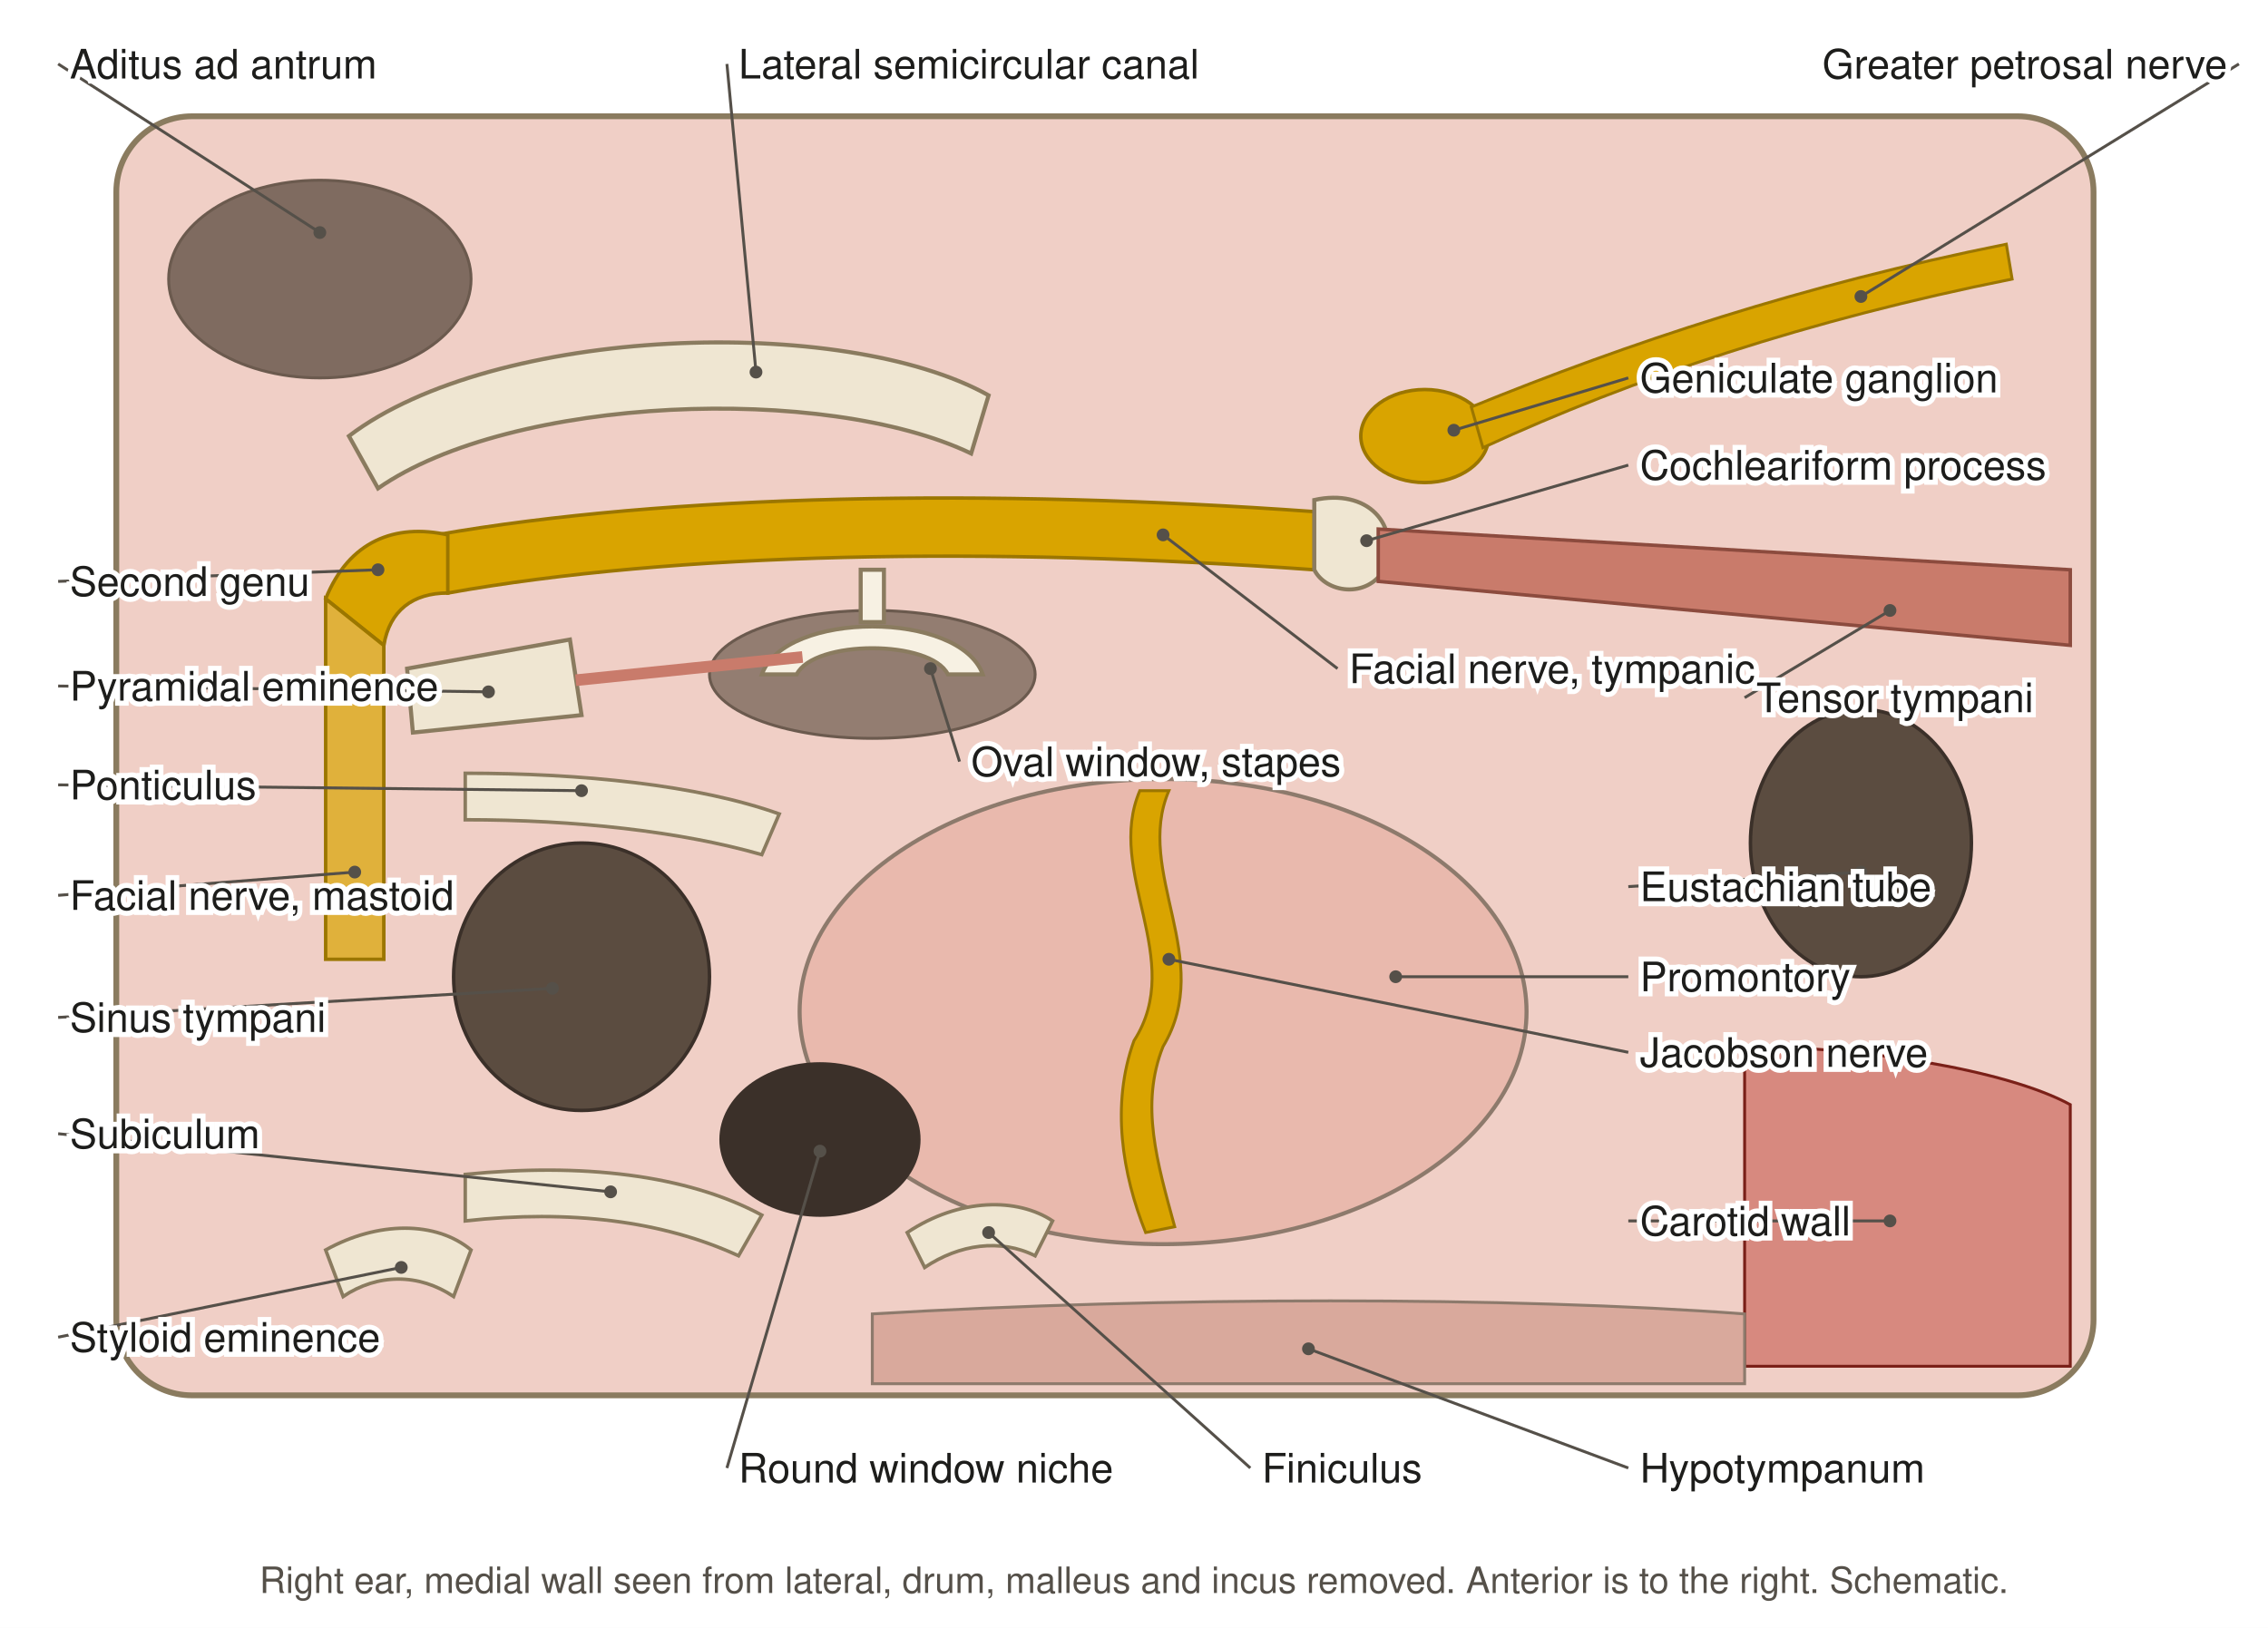
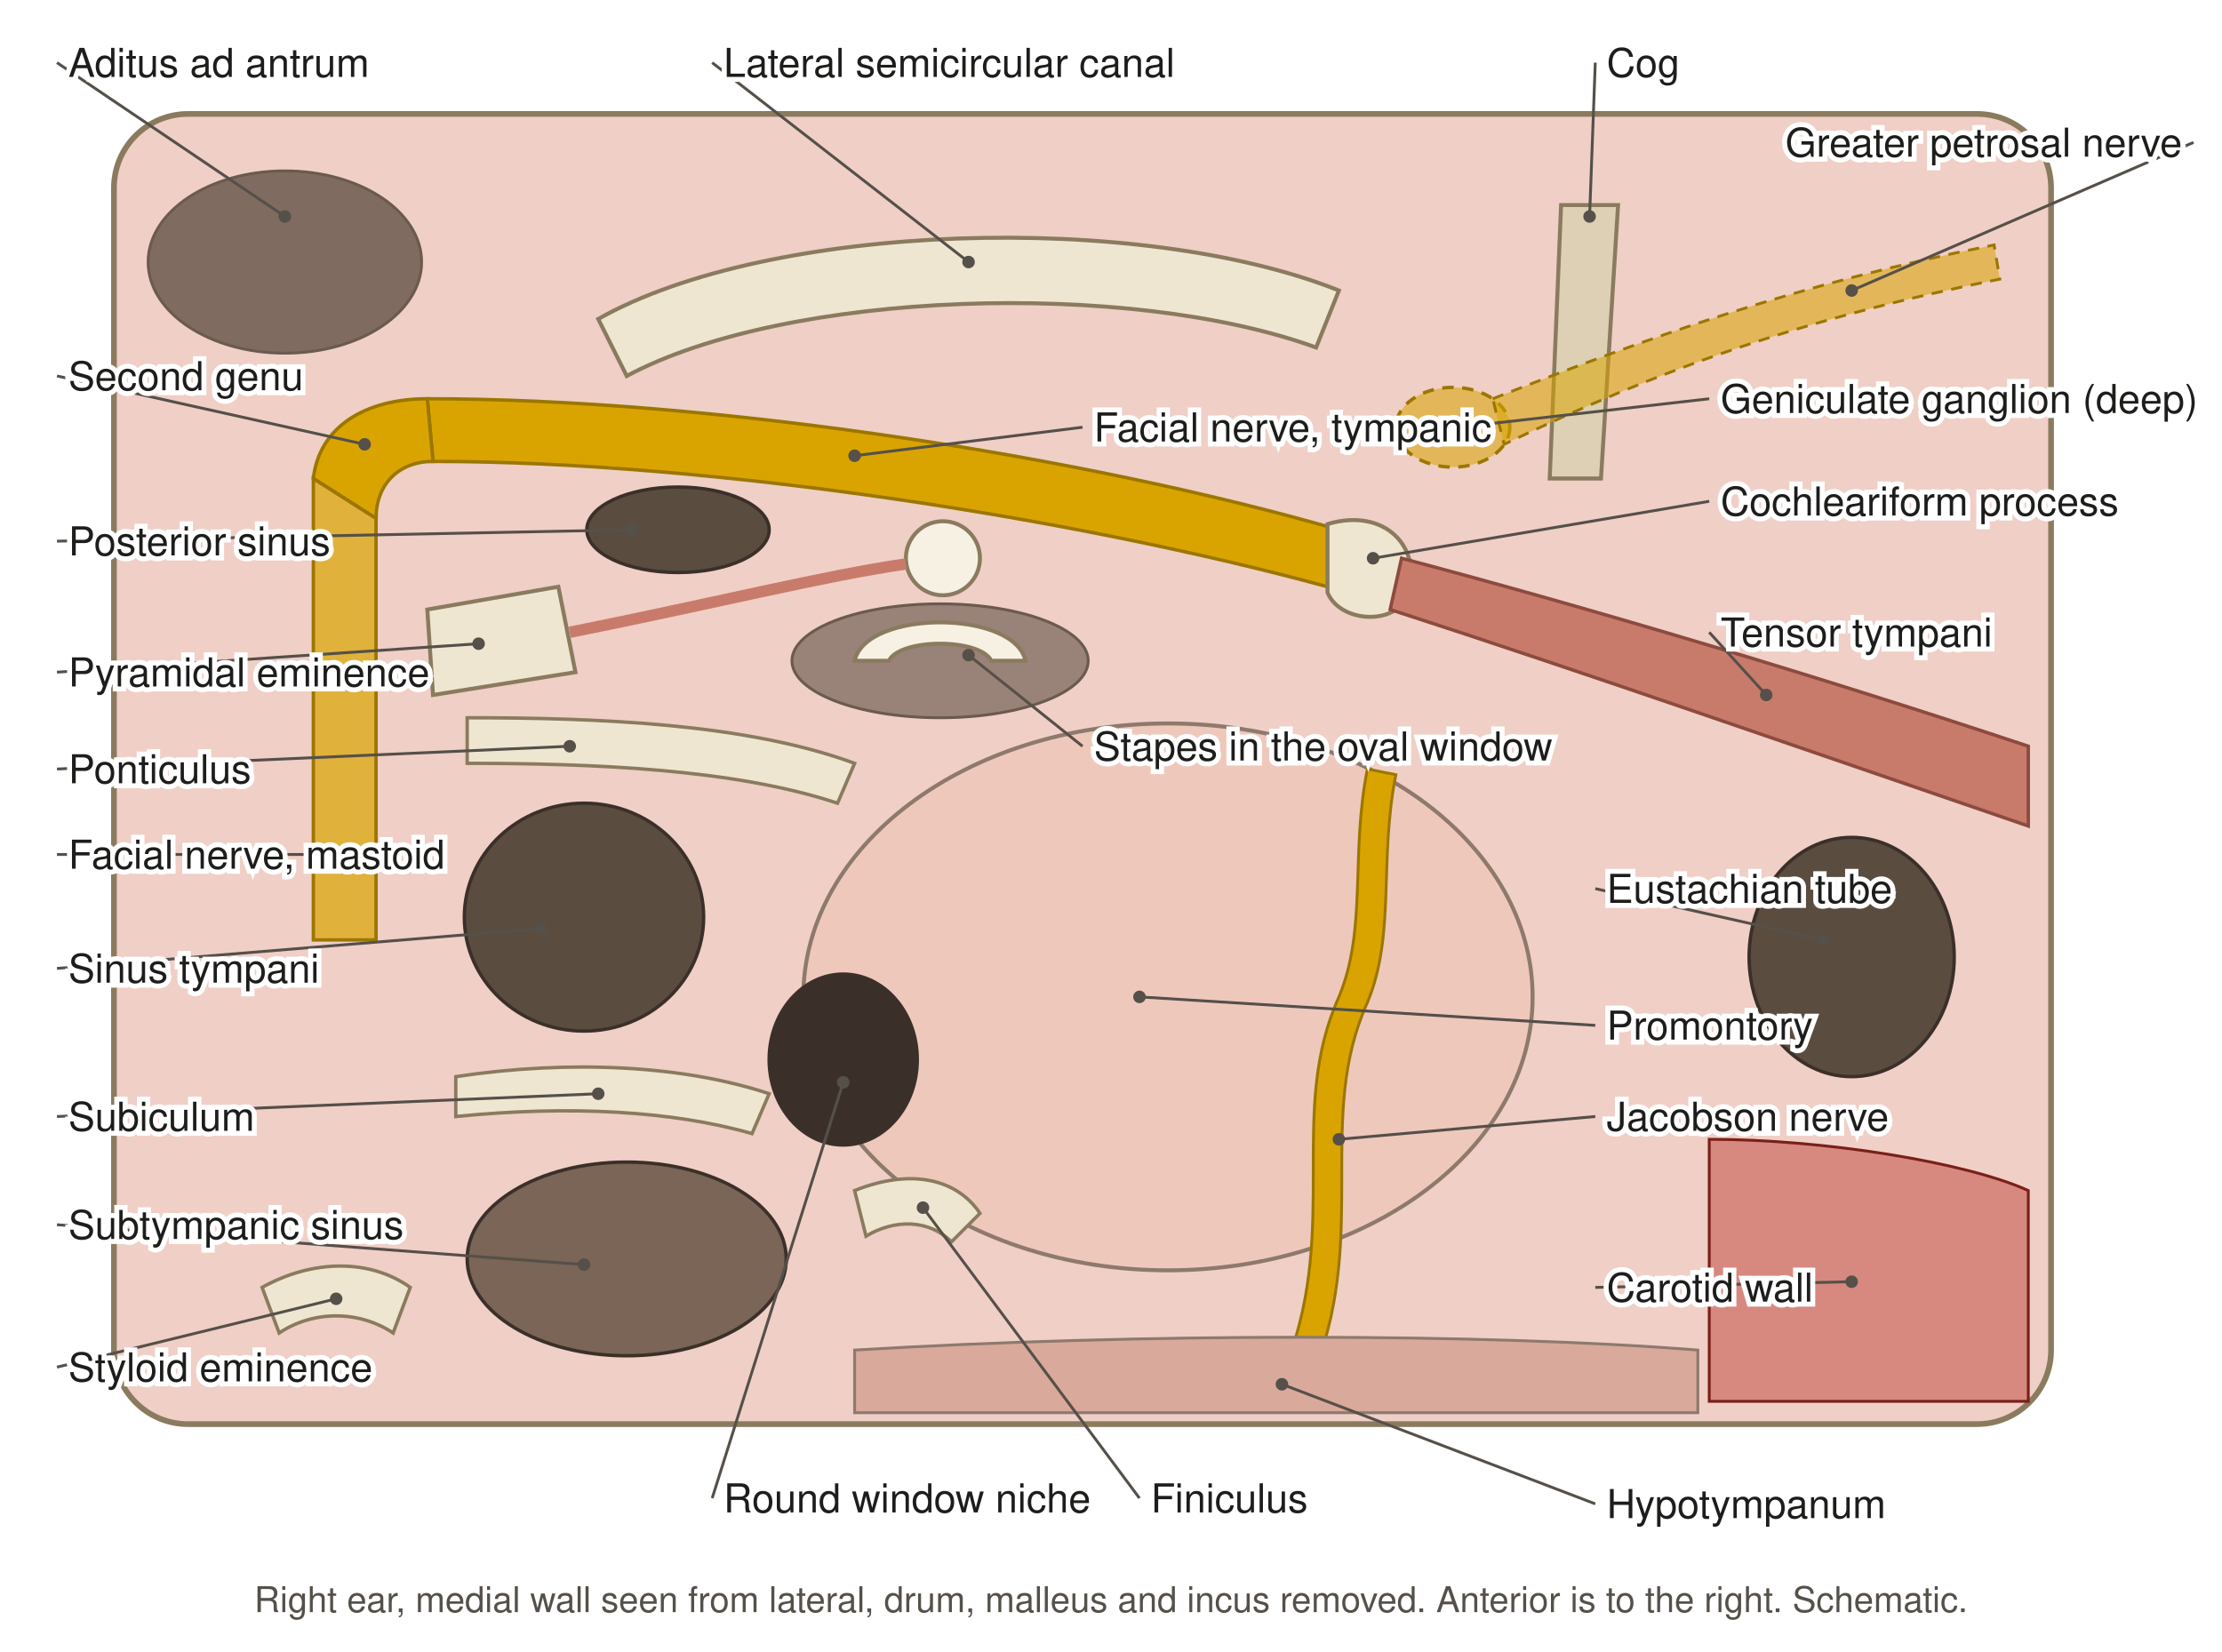
- <svg xmlns="http://www.w3.org/2000/svg" viewBox="0 0 780 560" width="780" height="560" font-family="Helvetica, Arial, sans-serif" font-size="15" fill="#1d1d1b">
-   <rect width="780" height="560" fill="#ffffff" />
-   <rect x="40" y="40" width="680" height="440" rx="26" fill="#f0cfc6" stroke="#8a7b5f" stroke-width="2" pointer-events="none" />
+ <svg xmlns="http://www.w3.org/2000/svg" viewBox="0 0 780 580" width="780" height="580" font-family="Helvetica, Arial, sans-serif" font-size="15" fill="#1d1d1b">
+   <rect width="780" height="580" fill="#ffffff" />
+   <rect x="40" y="40" width="680" height="460" rx="26" fill="#f0cfc6" stroke="#8a7b5f" stroke-width="2" pointer-events="none" />
  <g data-g="aditus" fill="#6b5a4e" stroke="#6b5a4e" stroke-width="1" fill-opacity="0.85">
-     <ellipse cx="110" cy="96" rx="52" ry="34" />
+     <ellipse cx="100" cy="92" rx="48" ry="32" />
  </g>
  <g data-g="lscc" fill="#efe6d2" stroke="#8a7b5f" stroke-width="1.4">
-     <path d="M 120 150 C 170 112 290 108 340 136 L 334 156 C 284 132 176 136 130 168 Z" />
+     <path d="M 210 112 C 270 78 400 74 470 102 L 462 122 C 396 98 276 102 220 132 Z" />
+   </g>
+   <g data-g="cog" fill="#ddd0b4" stroke="#8a7b5f" stroke-width="1.4">
+     <path d="M 548 72 L 568 72 L 562 168 L 544 168 Z" />
  </g>
  <g data-g="fn-tymp" fill="#d9a400" stroke="#9b7600" stroke-width="1.2">
-     <path d="M 150 184 C 230 170 340 168 452 176 L 452 196 C 340 188 232 190 154 204 Z" />
+     <path d="M 150 140 C 250 140 380 160 470 186 L 466 206 C 378 182 250 162 152 162 Z" />
  </g>
  <g data-g="genu2" fill="#d9a400" stroke="#9b7600" stroke-width="1.2">
-     <path d="M 112 206 C 120 186 136 180 154 184 L 154 204 C 142 204 134 210 132 222 Z" />
+     <path d="M 110 168 C 112 150 128 140 150 140 L 152 162 C 140 162 132 170 132 182 Z" />
  </g>
  <g data-g="fn" fill="#d9a400" stroke="#9b7600" stroke-width="1.2" fill-opacity="0.7">
-     <path d="M 112 206 L 132 222 L 132 330 L 112 330 Z" />
-   </g>
-   <g data-g="geniculate" fill="#d9a400" stroke="#9b7600" stroke-width="1.2">
-     <ellipse cx="490" cy="150" rx="22" ry="16" />
-   </g>
-   <g data-g="gspn" fill="#d9a400" stroke="#9b7600" stroke-width="1">
-     <path d="M 506 140 C 560 118 620 98 690 84 L 692 96 C 622 110 562 130 510 154 Z" />
+     <path d="M 110 168 L 132 182 L 132 330 L 110 330 Z" />
+   </g>
+   <g data-g="geniculate" fill="#d9a400" stroke="#9b7600" stroke-width="1.2" fill-opacity="0.55" stroke-dasharray="4 3">
+     <ellipse cx="510" cy="150" rx="20" ry="14" />
+   </g>
+   <g data-g="gspn" fill="#d9a400" stroke="#9b7600" stroke-width="1" fill-opacity="0.55" stroke-dasharray="4 3">
+     <path d="M 524 140 C 580 118 630 100 700 86 L 702 98 C 632 112 582 130 528 156 Z" />
  </g>
  <g data-g="cochleariform" fill="#efe6d2" stroke="#8a7b5f" stroke-width="1.4">
-     <path d="M 452 172 C 470 168 482 180 476 196 C 470 206 456 204 452 196 Z" />
+     <path d="M 466 184 C 486 178 500 192 494 210 C 488 220 470 218 466 208 Z" />
  </g>
  <g data-g="tensor" fill="#c97b6b" stroke="#8c4b3e" stroke-width="1.2">
-     <path d="M 474 182 L 712 196 L 712 222 L 474 200 Z" />
-   </g>
-   <g data-g="ow" fill="#6b5a4e" stroke="#6b5a4e" stroke-width="1" fill-opacity="0.7">
-     <ellipse cx="300" cy="232" rx="56" ry="22" />
+     <path d="M 492 196 C 560 214 640 238 712 262 L 712 290 C 636 264 556 236 488 214 Z" />
+   </g>
+   <g data-g="ow" fill="#6b5a4e" stroke="#6b5a4e" stroke-width="1" fill-opacity="0.65">
+     <ellipse cx="330" cy="232" rx="52" ry="20" />
  </g>
  <g data-g="stapes" fill="#f7f1e3" stroke="#8a7b5f" stroke-width="1.4">
-     <path d="M 262 232 C 270 210 330 210 338 232 L 326 232 C 320 220 280 220 274 232 Z M 296 214 L 304 214 L 304 196 L 296 196 Z" />
+     <path d="M 300 232 C 304 214 356 214 360 232 L 348 232 C 344 224 316 224 312 232 Z M 318 196 A 13 13 0 1 1 344 196 A 13 13 0 1 1 318 196 Z" />
+   </g>
+   <g data-g="posttymp" fill="#5b4c40" stroke="#3b3029" stroke-width="1.2">
+     <ellipse cx="238" cy="186" rx="32" ry="15" />
  </g>
  <g data-g="pyramid" fill="#efe6d2" stroke="#8a7b5f" stroke-width="1.4">
-     <path d="M 140 230 L 196 220 L 200 246 L 142 252 Z" />
-   </g>
-   <line x1="198" y1="234" x2="276" y2="226" stroke="#c97b6b" stroke-width="4" pointer-events="none" />
-   <g data-g="promontory" fill="#e9b9ad" stroke="#8d7a6c" stroke-width="1.4">
-     <ellipse cx="400" cy="348" rx="125" ry="80" />
+     <path d="M 150 214 L 196 206 L 202 236 L 152 244 Z" />
+   </g>
+   <path d="M 200 222 C 250 212 290 202 318 198" fill="none" stroke="#c97b6b" stroke-width="4" pointer-events="none" />
+   <g data-g="ponticulus" fill="#efe6d2" stroke="#8a7b5f" stroke-width="1.2">
+     <path d="M 164 252 C 210 252 262 254 300 268 L 294 282 C 258 270 208 268 164 268 Z" />
+   </g>
+   <g data-g="promontory" fill="#efc8bc" stroke="#8d7a6c" stroke-width="1.4">
+     <ellipse cx="410" cy="350" rx="128" ry="96" />
  </g>
  <g data-g="jacobson" fill="#d9a400" stroke="#9b7600" stroke-width="1">
-     <path d="M 402 272 C 390 300 418 330 400 360 C 392 380 398 400 404 422 L 394 424 C 386 404 382 380 390 358 C 408 330 380 300 392 272 Z" />
-   </g>
-   <g data-g="ponticulus" fill="#efe6d2" stroke="#8a7b5f" stroke-width="1.2">
-     <path d="M 160 266 C 200 266 240 270 268 280 L 262 294 C 234 286 198 282 160 282 Z" />
+     <path d="M 452 478 C 470 430 452 390 470 350 C 480 326 474 300 480 270 L 490 272 C 484 302 490 328 480 352 C 462 392 480 432 462 480 Z" />
  </g>
  <g data-g="sinustymp" fill="#5b4c40" stroke="#3b3029" stroke-width="1.2">
-     <ellipse cx="200" cy="336" rx="44" ry="46" />
+     <ellipse cx="205" cy="322" rx="42" ry="40" />
+   </g>
+   <g data-g="subiculum" fill="#efe6d2" stroke="#8a7b5f" stroke-width="1.2">
+     <path d="M 160 378 C 200 372 240 374 270 384 L 264 398 C 236 390 200 388 160 392 Z" />
  </g>
  <g data-g="rw" fill="#3b3029" stroke="#3b3029" stroke-width="1.2">
-     <ellipse cx="282" cy="392" rx="34" ry="26" />
-   </g>
-   <g data-g="subiculum" fill="#efe6d2" stroke="#8a7b5f" stroke-width="1.2">
-     <path d="M 160 404 C 200 400 236 404 262 418 L 254 432 C 228 420 196 416 160 420 Z" />
+     <ellipse cx="296" cy="372" rx="26" ry="30" />
+   </g>
+   <g data-g="subtymp" fill="#7a6556" stroke="#3b3029" stroke-width="1.2">
+     <ellipse cx="220" cy="442" rx="56" ry="34" />
  </g>
  <g data-g="finiculus" fill="#efe6d2" stroke="#8a7b5f" stroke-width="1.2">
-     <path d="M 312 424 C 330 412 350 412 362 420 L 356 432 C 344 426 330 428 318 436 Z" />
+     <path d="M 300 418 C 320 410 336 414 344 426 L 334 436 C 326 428 314 428 304 434 Z" />
  </g>
  <g data-g="styloid" fill="#efe6d2" stroke="#8a7b5f" stroke-width="1.2">
-     <path d="M 112 430 C 130 420 150 420 162 430 L 156 446 C 144 438 130 438 118 446 Z" />
+     <path d="M 92 452 C 110 442 130 442 144 452 L 138 468 C 126 460 110 460 98 468 Z" />
  </g>
  <g data-g="et" fill="#5b4c40" stroke="#3b3029" stroke-width="1.2">
-     <ellipse cx="640" cy="290" rx="38" ry="46" />
+     <ellipse cx="650" cy="336" rx="36" ry="42" />
  </g>
  <g data-g="ica" fill="#b8352a" stroke="#7a2018" stroke-width="1" fill-opacity="0.45">
-     <path d="M 600 360 C 640 360 690 368 712 380 L 712 470 L 600 470 Z" />
+     <path d="M 600 400 C 640 400 690 408 712 418 L 712 492 L 600 492 Z" />
  </g>
  <g data-g="hypotympanum" fill="#d9a99c" stroke="#8d7a6c" stroke-width="1">
-     <path d="M 300 452 C 400 446 520 446 600 452 L 600 476 L 300 476 Z" />
-   </g>
-   <g data-label="1">
-     <line x1="110" y1="80" x2="20" y2="22" stroke="#555049" stroke-width="1" />
-     <circle cx="110" cy="80" r="2.2" fill="#555049" />
+     <path d="M 300 474 C 400 468 520 468 596 474 L 596 496 L 300 496 Z" />
+   </g>
+   <g data-label="1">
+     <line x1="100" y1="76" x2="20" y2="22" stroke="#555049" stroke-width="1" />
+     <circle cx="100" cy="76" r="2.2" fill="#555049" />
    <text x="24" y="27" text-anchor="start" font-size="14" font-weight="normal" fill="#1d1d1b" stroke="#ffffff" stroke-width="3.5" paint-order="stroke">Aditus ad antrum</text>
  </g>
  <g data-label="1">
-     <line x1="260" y1="128" x2="250" y2="22" stroke="#555049" stroke-width="1" />
-     <circle cx="260" cy="128" r="2.2" fill="#555049" />
+     <line x1="340" y1="92" x2="250" y2="22" stroke="#555049" stroke-width="1" />
+     <circle cx="340" cy="92" r="2.2" fill="#555049" />
    <text x="254" y="27" text-anchor="start" font-size="14" font-weight="normal" fill="#1d1d1b" stroke="#ffffff" stroke-width="3.5" paint-order="stroke">Lateral semicircular canal</text>
  </g>
  <g data-label="1">
-     <line x1="640" y1="102" x2="770" y2="22" stroke="#555049" stroke-width="1" />
-     <circle cx="640" cy="102" r="2.2" fill="#555049" />
-     <text x="766" y="27" text-anchor="end" font-size="14" font-weight="normal" fill="#1d1d1b" stroke="#ffffff" stroke-width="3.5" paint-order="stroke">Greater petrosal nerve</text>
-   </g>
-   <g data-label="1">
-     <line x1="500" y1="148" x2="560" y2="130" stroke="#555049" stroke-width="1" />
-     <circle cx="500" cy="148" r="2.2" fill="#555049" />
-     <text x="564" y="135" text-anchor="start" font-size="14" font-weight="normal" fill="#1d1d1b" stroke="#ffffff" stroke-width="3.5" paint-order="stroke">Geniculate ganglion</text>
-   </g>
-   <g data-label="1">
-     <line x1="470" y1="186" x2="560" y2="160" stroke="#555049" stroke-width="1" />
-     <circle cx="470" cy="186" r="2.2" fill="#555049" />
-     <text x="564" y="165" text-anchor="start" font-size="14" font-weight="normal" fill="#1d1d1b" stroke="#ffffff" stroke-width="3.5" paint-order="stroke">Cochleariform process</text>
-   </g>
-   <g data-label="1">
-     <line x1="650" y1="210" x2="600" y2="240" stroke="#555049" stroke-width="1" />
-     <circle cx="650" cy="210" r="2.2" fill="#555049" />
-     <text x="604" y="245" text-anchor="start" font-size="14" font-weight="normal" fill="#1d1d1b" stroke="#ffffff" stroke-width="3.5" paint-order="stroke">Tensor tympani</text>
-   </g>
-   <g data-label="1">
-     <line x1="400" y1="184" x2="460" y2="230" stroke="#555049" stroke-width="1" />
-     <circle cx="400" cy="184" r="2.2" fill="#555049" />
-     <text x="464" y="235" text-anchor="start" font-size="14" font-weight="normal" fill="#1d1d1b" stroke="#ffffff" stroke-width="3.5" paint-order="stroke">Facial nerve, tympanic</text>
-   </g>
-   <g data-label="1">
-     <line x1="320" y1="230" x2="330" y2="262" stroke="#555049" stroke-width="1" />
-     <circle cx="320" cy="230" r="2.2" fill="#555049" />
-     <text x="334" y="267" text-anchor="start" font-size="14" font-weight="normal" fill="#1d1d1b" stroke="#ffffff" stroke-width="3.5" paint-order="stroke">Oval window, stapes</text>
-   </g>
-   <g data-label="1">
-     <line x1="130" y1="196" x2="20" y2="200" stroke="#555049" stroke-width="1" />
-     <circle cx="130" cy="196" r="2.2" fill="#555049" />
-     <text x="24" y="205" text-anchor="start" font-size="14" font-weight="normal" fill="#1d1d1b" stroke="#ffffff" stroke-width="3.5" paint-order="stroke">Second genu</text>
-   </g>
-   <g data-label="1">
-     <line x1="168" y1="238" x2="20" y2="236" stroke="#555049" stroke-width="1" />
-     <circle cx="168" cy="238" r="2.2" fill="#555049" />
+     <line x1="558" y1="76" x2="560" y2="22" stroke="#555049" stroke-width="1" />
+     <circle cx="558" cy="76" r="2.2" fill="#555049" />
+     <text x="564" y="27" text-anchor="start" font-size="14" font-weight="normal" fill="#1d1d1b" stroke="#ffffff" stroke-width="3.5" paint-order="stroke">Cog</text>
+   </g>
+   <g data-label="1">
+     <line x1="650" y1="102" x2="770" y2="50" stroke="#555049" stroke-width="1" />
+     <circle cx="650" cy="102" r="2.2" fill="#555049" />
+     <text x="766" y="55" text-anchor="end" font-size="14" font-weight="normal" fill="#1d1d1b" stroke="#ffffff" stroke-width="3.5" paint-order="stroke">Greater petrosal nerve</text>
+   </g>
+   <g data-label="1">
+     <line x1="512" y1="150" x2="600" y2="140" stroke="#555049" stroke-width="1" />
+     <circle cx="512" cy="150" r="2.2" fill="#555049" />
+     <text x="604" y="145" text-anchor="start" font-size="14" font-weight="normal" fill="#1d1d1b" stroke="#ffffff" stroke-width="3.5" paint-order="stroke">Geniculate ganglion (deep)</text>
+   </g>
+   <g data-label="1">
+     <line x1="482" y1="196" x2="600" y2="176" stroke="#555049" stroke-width="1" />
+     <circle cx="482" cy="196" r="2.2" fill="#555049" />
+     <text x="604" y="181" text-anchor="start" font-size="14" font-weight="normal" fill="#1d1d1b" stroke="#ffffff" stroke-width="3.5" paint-order="stroke">Cochleariform process</text>
+   </g>
+   <g data-label="1">
+     <line x1="620" y1="244" x2="600" y2="222" stroke="#555049" stroke-width="1" />
+     <circle cx="620" cy="244" r="2.2" fill="#555049" />
+     <text x="604" y="227" text-anchor="start" font-size="14" font-weight="normal" fill="#1d1d1b" stroke="#ffffff" stroke-width="3.5" paint-order="stroke">Tensor tympani</text>
+   </g>
+   <g data-label="1">
+     <line x1="300" y1="160" x2="380" y2="150" stroke="#555049" stroke-width="1" />
+     <circle cx="300" cy="160" r="2.2" fill="#555049" />
+     <text x="384" y="155" text-anchor="start" font-size="14" font-weight="normal" fill="#1d1d1b" stroke="#ffffff" stroke-width="3.5" paint-order="stroke">Facial nerve, tympanic</text>
+   </g>
+   <g data-label="1">
+     <line x1="340" y1="230" x2="380" y2="262" stroke="#555049" stroke-width="1" />
+     <circle cx="340" cy="230" r="2.2" fill="#555049" />
+     <text x="384" y="267" text-anchor="start" font-size="14" font-weight="normal" fill="#1d1d1b" stroke="#ffffff" stroke-width="3.5" paint-order="stroke">Stapes in the oval window</text>
+   </g>
+   <g data-label="1">
+     <line x1="128" y1="156" x2="20" y2="132" stroke="#555049" stroke-width="1" />
+     <circle cx="128" cy="156" r="2.2" fill="#555049" />
+     <text x="24" y="137" text-anchor="start" font-size="14" font-weight="normal" fill="#1d1d1b" stroke="#ffffff" stroke-width="3.5" paint-order="stroke">Second genu</text>
+   </g>
+   <g data-label="1">
+     <line x1="222" y1="186" x2="20" y2="190" stroke="#555049" stroke-width="1" />
+     <circle cx="222" cy="186" r="2.2" fill="#555049" />
+     <text x="24" y="195" text-anchor="start" font-size="14" font-weight="normal" fill="#1d1d1b" stroke="#ffffff" stroke-width="3.5" paint-order="stroke">Posterior sinus</text>
+   </g>
+   <g data-label="1">
+     <line x1="168" y1="226" x2="20" y2="236" stroke="#555049" stroke-width="1" />
+     <circle cx="168" cy="226" r="2.2" fill="#555049" />
    <text x="24" y="241" text-anchor="start" font-size="14" font-weight="normal" fill="#1d1d1b" stroke="#ffffff" stroke-width="3.5" paint-order="stroke">Pyramidal eminence</text>
  </g>
  <g data-label="1">
-     <line x1="200" y1="272" x2="20" y2="270" stroke="#555049" stroke-width="1" />
-     <circle cx="200" cy="272" r="2.2" fill="#555049" />
+     <line x1="200" y1="262" x2="20" y2="270" stroke="#555049" stroke-width="1" />
+     <circle cx="200" cy="262" r="2.2" fill="#555049" />
    <text x="24" y="275" text-anchor="start" font-size="14" font-weight="normal" fill="#1d1d1b" stroke="#ffffff" stroke-width="3.5" paint-order="stroke">Ponticulus</text>
  </g>
  <g data-label="1">
-     <line x1="122" y1="300" x2="20" y2="308" stroke="#555049" stroke-width="1" />
+     <line x1="122" y1="300" x2="20" y2="300" stroke="#555049" stroke-width="1" />
    <circle cx="122" cy="300" r="2.2" fill="#555049" />
-     <text x="24" y="313" text-anchor="start" font-size="14" font-weight="normal" fill="#1d1d1b" stroke="#ffffff" stroke-width="3.5" paint-order="stroke">Facial nerve, mastoid</text>
-   </g>
-   <g data-label="1">
-     <line x1="190" y1="340" x2="20" y2="350" stroke="#555049" stroke-width="1" />
-     <circle cx="190" cy="340" r="2.2" fill="#555049" />
-     <text x="24" y="355" text-anchor="start" font-size="14" font-weight="normal" fill="#1d1d1b" stroke="#ffffff" stroke-width="3.5" paint-order="stroke">Sinus tympani</text>
-   </g>
-   <g data-label="1">
-     <line x1="210" y1="410" x2="20" y2="390" stroke="#555049" stroke-width="1" />
-     <circle cx="210" cy="410" r="2.2" fill="#555049" />
-     <text x="24" y="395" text-anchor="start" font-size="14" font-weight="normal" fill="#1d1d1b" stroke="#ffffff" stroke-width="3.5" paint-order="stroke">Subiculum</text>
-   </g>
-   <g data-label="1">
-     <line x1="138" y1="436" x2="20" y2="460" stroke="#555049" stroke-width="1" />
-     <circle cx="138" cy="436" r="2.2" fill="#555049" />
-     <text x="24" y="465" text-anchor="start" font-size="14" font-weight="normal" fill="#1d1d1b" stroke="#ffffff" stroke-width="3.5" paint-order="stroke">Styloid eminence</text>
-   </g>
-   <g data-label="1">
-     <line x1="282" y1="396" x2="250" y2="505" stroke="#555049" stroke-width="1" />
-     <circle cx="282" cy="396" r="2.2" fill="#555049" />
-     <text x="254" y="510" text-anchor="start" font-size="14" font-weight="normal" fill="#1d1d1b" stroke="#ffffff" stroke-width="3.5" paint-order="stroke">Round window niche</text>
-   </g>
-   <g data-label="1">
-     <line x1="340" y1="424" x2="430" y2="505" stroke="#555049" stroke-width="1" />
-     <circle cx="340" cy="424" r="2.2" fill="#555049" />
-     <text x="434" y="510" text-anchor="start" font-size="14" font-weight="normal" fill="#1d1d1b" stroke="#ffffff" stroke-width="3.5" paint-order="stroke">Finiculus</text>
-   </g>
-   <g data-label="1">
-     <line x1="480" y1="336" x2="560" y2="336" stroke="#555049" stroke-width="1" />
-     <circle cx="480" cy="336" r="2.2" fill="#555049" />
-     <text x="564" y="341" text-anchor="start" font-size="14" font-weight="normal" fill="#1d1d1b" stroke="#ffffff" stroke-width="3.5" paint-order="stroke">Promontory</text>
-   </g>
-   <g data-label="1">
-     <line x1="402" y1="330" x2="560" y2="362" stroke="#555049" stroke-width="1" />
-     <circle cx="402" cy="330" r="2.2" fill="#555049" />
-     <text x="564" y="367" text-anchor="start" font-size="14" font-weight="normal" fill="#1d1d1b" stroke="#ffffff" stroke-width="3.5" paint-order="stroke">Jacobson nerve</text>
-   </g>
-   <g data-label="1">
-     <line x1="640" y1="300" x2="560" y2="305" stroke="#555049" stroke-width="1" />
-     <circle cx="640" cy="300" r="2.2" fill="#555049" />
-     <text x="564" y="310" text-anchor="start" font-size="14" font-weight="normal" fill="#1d1d1b" stroke="#ffffff" stroke-width="3.5" paint-order="stroke">Eustachian tube</text>
-   </g>
-   <g data-label="1">
-     <line x1="650" y1="420" x2="560" y2="420" stroke="#555049" stroke-width="1" />
-     <circle cx="650" cy="420" r="2.2" fill="#555049" />
-     <text x="564" y="425" text-anchor="start" font-size="14" font-weight="normal" fill="#1d1d1b" stroke="#ffffff" stroke-width="3.5" paint-order="stroke">Carotid wall</text>
-   </g>
-   <g data-label="1">
-     <line x1="450" y1="464" x2="560" y2="505" stroke="#555049" stroke-width="1" />
-     <circle cx="450" cy="464" r="2.2" fill="#555049" />
-     <text x="564" y="510" text-anchor="start" font-size="14" font-weight="normal" fill="#1d1d1b" stroke="#ffffff" stroke-width="3.5" paint-order="stroke">Hypotympanum</text>
-   </g>
-   <text x="390" y="548" text-anchor="middle" font-size="12.5" font-weight="normal" fill="#555049">Right ear, medial wall seen from lateral, drum, malleus and incus removed. Anterior is to the right. Schematic.</text>
+     <text x="24" y="305" text-anchor="start" font-size="14" font-weight="normal" fill="#1d1d1b" stroke="#ffffff" stroke-width="3.5" paint-order="stroke">Facial nerve, mastoid</text>
+   </g>
+   <g data-label="1">
+     <line x1="190" y1="326" x2="20" y2="340" stroke="#555049" stroke-width="1" />
+     <circle cx="190" cy="326" r="2.2" fill="#555049" />
+     <text x="24" y="345" text-anchor="start" font-size="14" font-weight="normal" fill="#1d1d1b" stroke="#ffffff" stroke-width="3.5" paint-order="stroke">Sinus tympani</text>
+   </g>
+   <g data-label="1">
+     <line x1="210" y1="384" x2="20" y2="392" stroke="#555049" stroke-width="1" />
+     <circle cx="210" cy="384" r="2.2" fill="#555049" />
+     <text x="24" y="397" text-anchor="start" font-size="14" font-weight="normal" fill="#1d1d1b" stroke="#ffffff" stroke-width="3.5" paint-order="stroke">Subiculum</text>
+   </g>
+   <g data-label="1">
+     <line x1="205" y1="444" x2="20" y2="430" stroke="#555049" stroke-width="1" />
+     <circle cx="205" cy="444" r="2.2" fill="#555049" />
+     <text x="24" y="435" text-anchor="start" font-size="14" font-weight="normal" fill="#1d1d1b" stroke="#ffffff" stroke-width="3.5" paint-order="stroke">Subtympanic sinus</text>
+   </g>
+   <g data-label="1">
+     <line x1="118" y1="456" x2="20" y2="480" stroke="#555049" stroke-width="1" />
+     <circle cx="118" cy="456" r="2.2" fill="#555049" />
+     <text x="24" y="485" text-anchor="start" font-size="14" font-weight="normal" fill="#1d1d1b" stroke="#ffffff" stroke-width="3.5" paint-order="stroke">Styloid eminence</text>
+   </g>
+   <g data-label="1">
+     <line x1="296" y1="380" x2="250" y2="526" stroke="#555049" stroke-width="1" />
+     <circle cx="296" cy="380" r="2.2" fill="#555049" />
+     <text x="254" y="531" text-anchor="start" font-size="14" font-weight="normal" fill="#1d1d1b" stroke="#ffffff" stroke-width="3.5" paint-order="stroke">Round window niche</text>
+   </g>
+   <g data-label="1">
+     <line x1="324" y1="424" x2="400" y2="526" stroke="#555049" stroke-width="1" />
+     <circle cx="324" cy="424" r="2.2" fill="#555049" />
+     <text x="404" y="531" text-anchor="start" font-size="14" font-weight="normal" fill="#1d1d1b" stroke="#ffffff" stroke-width="3.5" paint-order="stroke">Finiculus</text>
+   </g>
+   <g data-label="1">
+     <line x1="450" y1="486" x2="560" y2="528" stroke="#555049" stroke-width="1" />
+     <circle cx="450" cy="486" r="2.2" fill="#555049" />
+     <text x="564" y="533" text-anchor="start" font-size="14" font-weight="normal" fill="#1d1d1b" stroke="#ffffff" stroke-width="3.5" paint-order="stroke">Hypotympanum</text>
+   </g>
+   <g data-label="1">
+     <line x1="400" y1="350" x2="560" y2="360" stroke="#555049" stroke-width="1" />
+     <circle cx="400" cy="350" r="2.2" fill="#555049" />
+     <text x="564" y="365" text-anchor="start" font-size="14" font-weight="normal" fill="#1d1d1b" stroke="#ffffff" stroke-width="3.5" paint-order="stroke">Promontory</text>
+   </g>
+   <g data-label="1">
+     <line x1="470" y1="400" x2="560" y2="392" stroke="#555049" stroke-width="1" />
+     <circle cx="470" cy="400" r="2.2" fill="#555049" />
+     <text x="564" y="397" text-anchor="start" font-size="14" font-weight="normal" fill="#1d1d1b" stroke="#ffffff" stroke-width="3.5" paint-order="stroke">Jacobson nerve</text>
+   </g>
+   <g data-label="1">
+     <line x1="640" y1="330" x2="560" y2="312" stroke="#555049" stroke-width="1" />
+     <circle cx="640" cy="330" r="2.2" fill="#555049" />
+     <text x="564" y="317" text-anchor="start" font-size="14" font-weight="normal" fill="#1d1d1b" stroke="#ffffff" stroke-width="3.5" paint-order="stroke">Eustachian tube</text>
+   </g>
+   <g data-label="1">
+     <line x1="650" y1="450" x2="560" y2="452" stroke="#555049" stroke-width="1" />
+     <circle cx="650" cy="450" r="2.2" fill="#555049" />
+     <text x="564" y="457" text-anchor="start" font-size="14" font-weight="normal" fill="#1d1d1b" stroke="#ffffff" stroke-width="3.5" paint-order="stroke">Carotid wall</text>
+   </g>
+   <text x="390" y="566" text-anchor="middle" font-size="12.5" font-weight="normal" fill="#555049">Right ear, medial wall seen from lateral, drum, malleus and incus removed. Anterior is to the right. Schematic.</text>
</svg>
